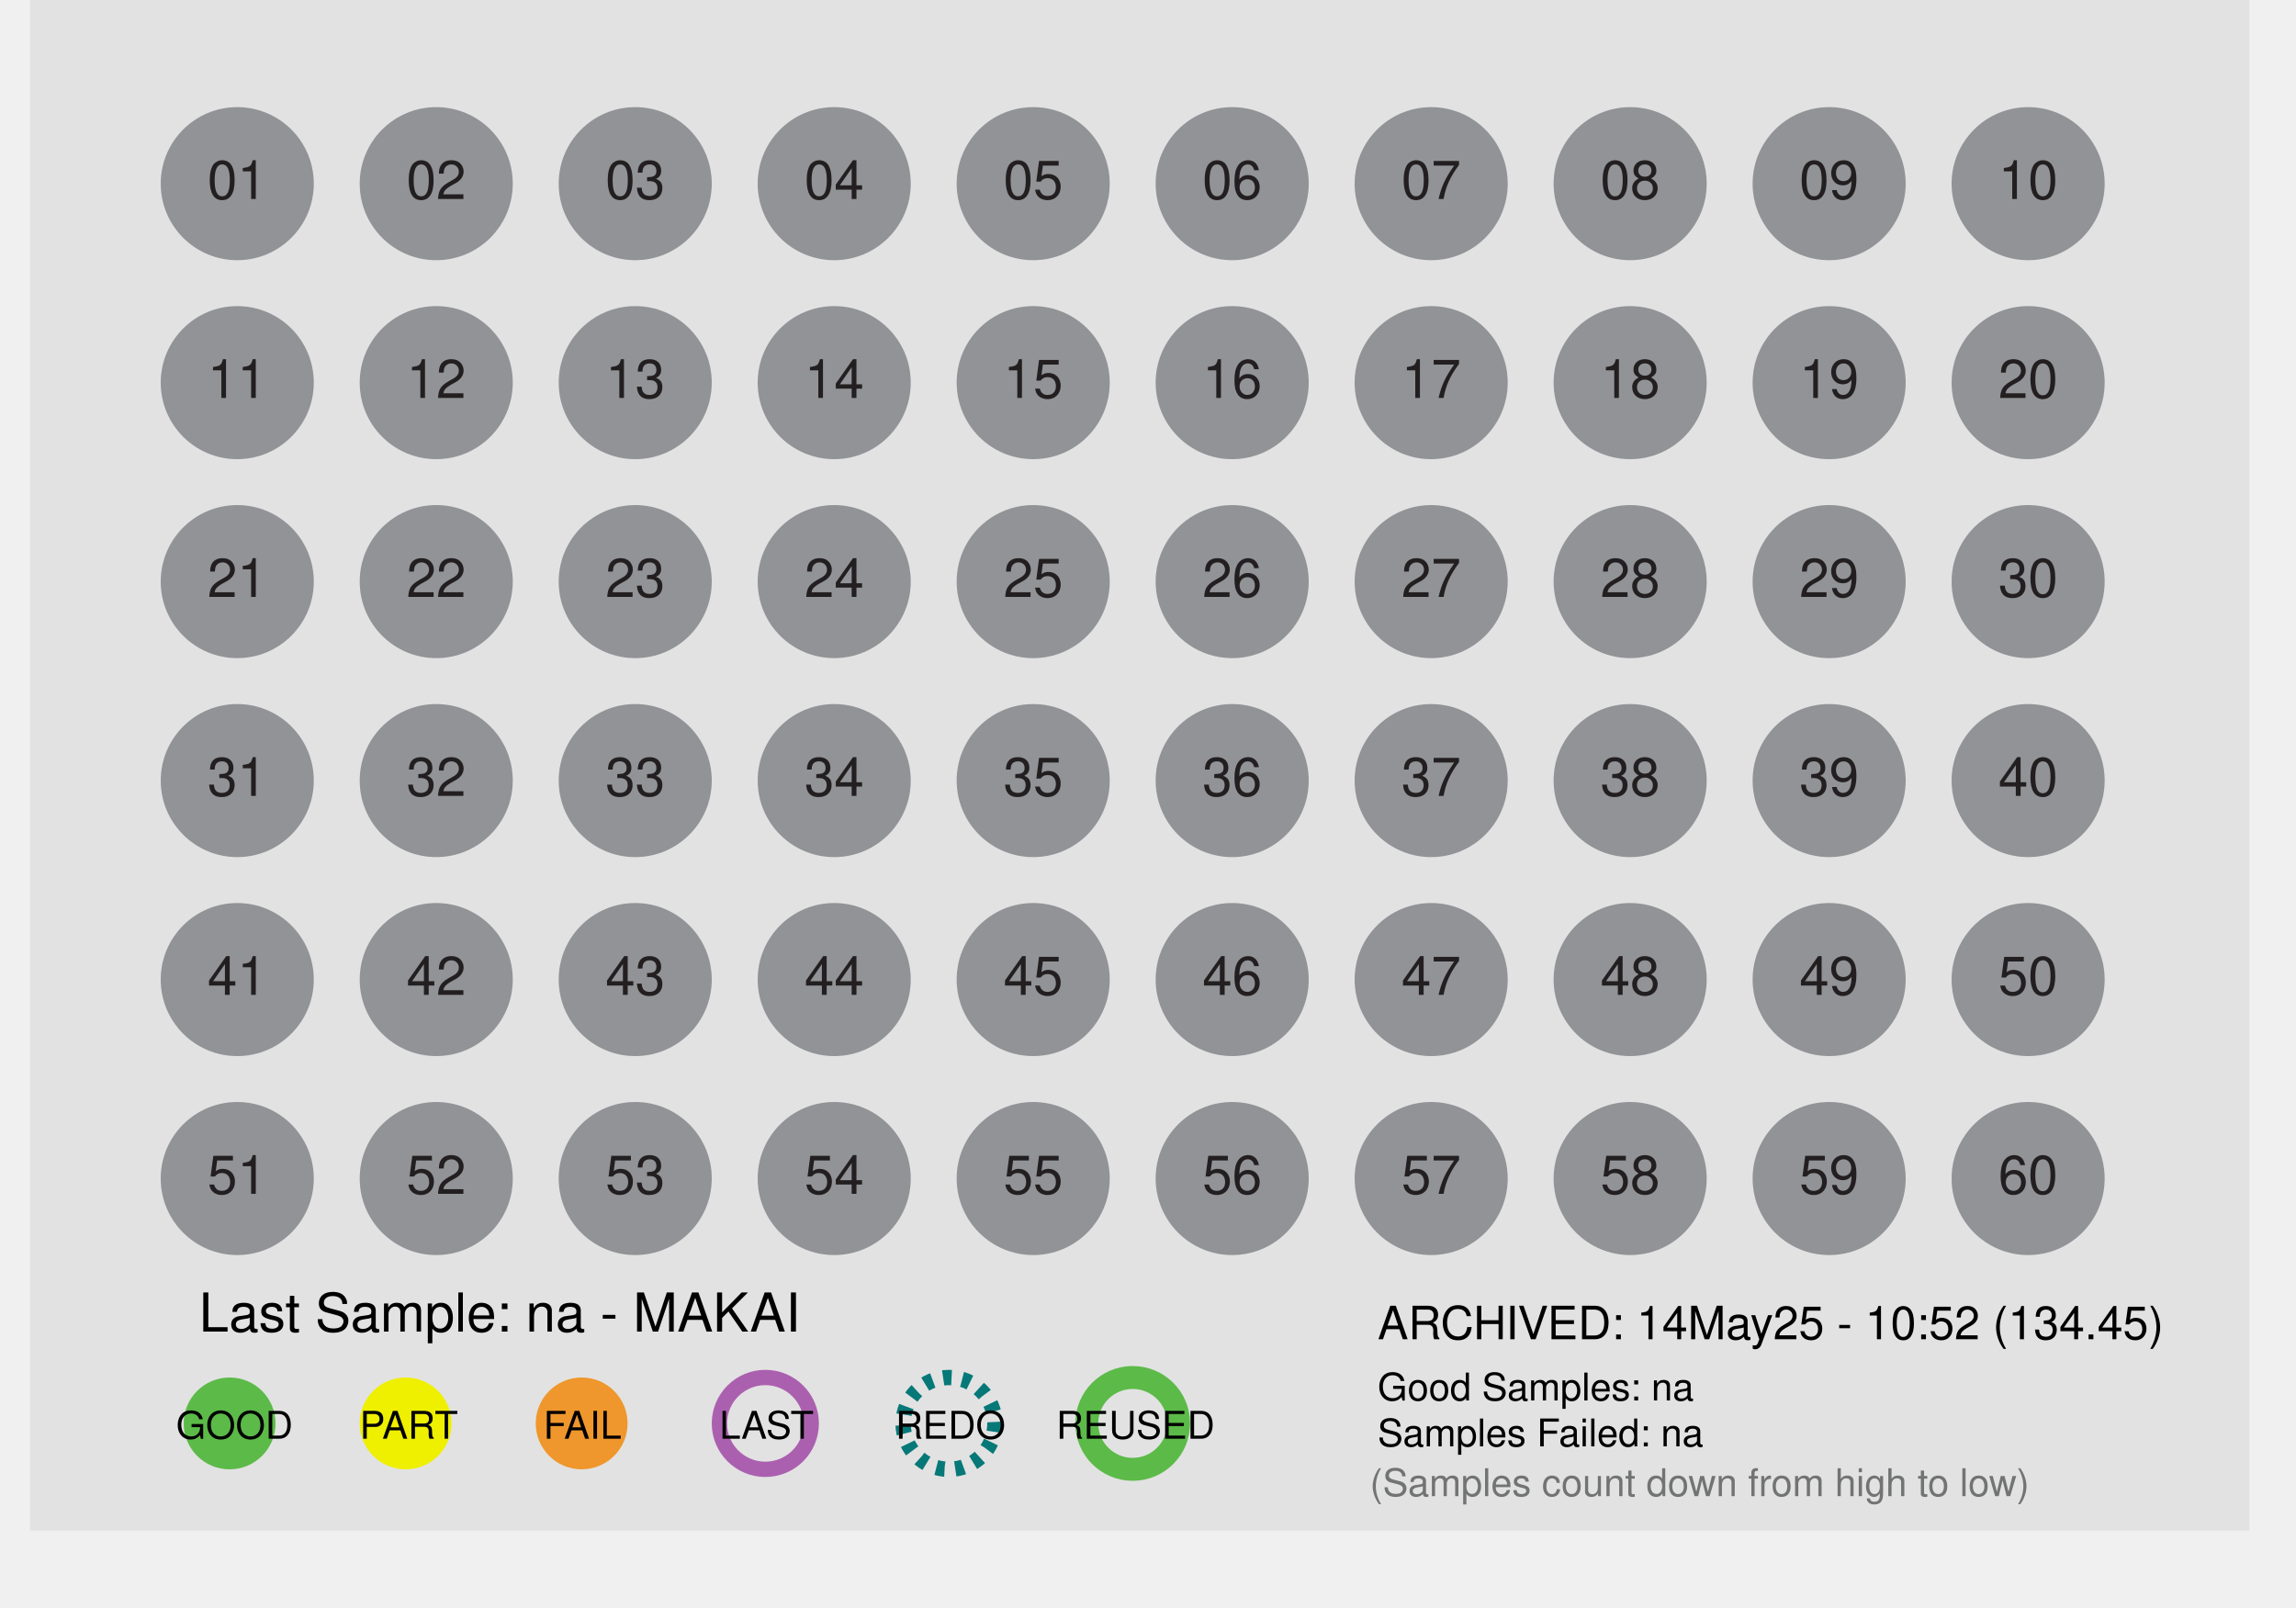
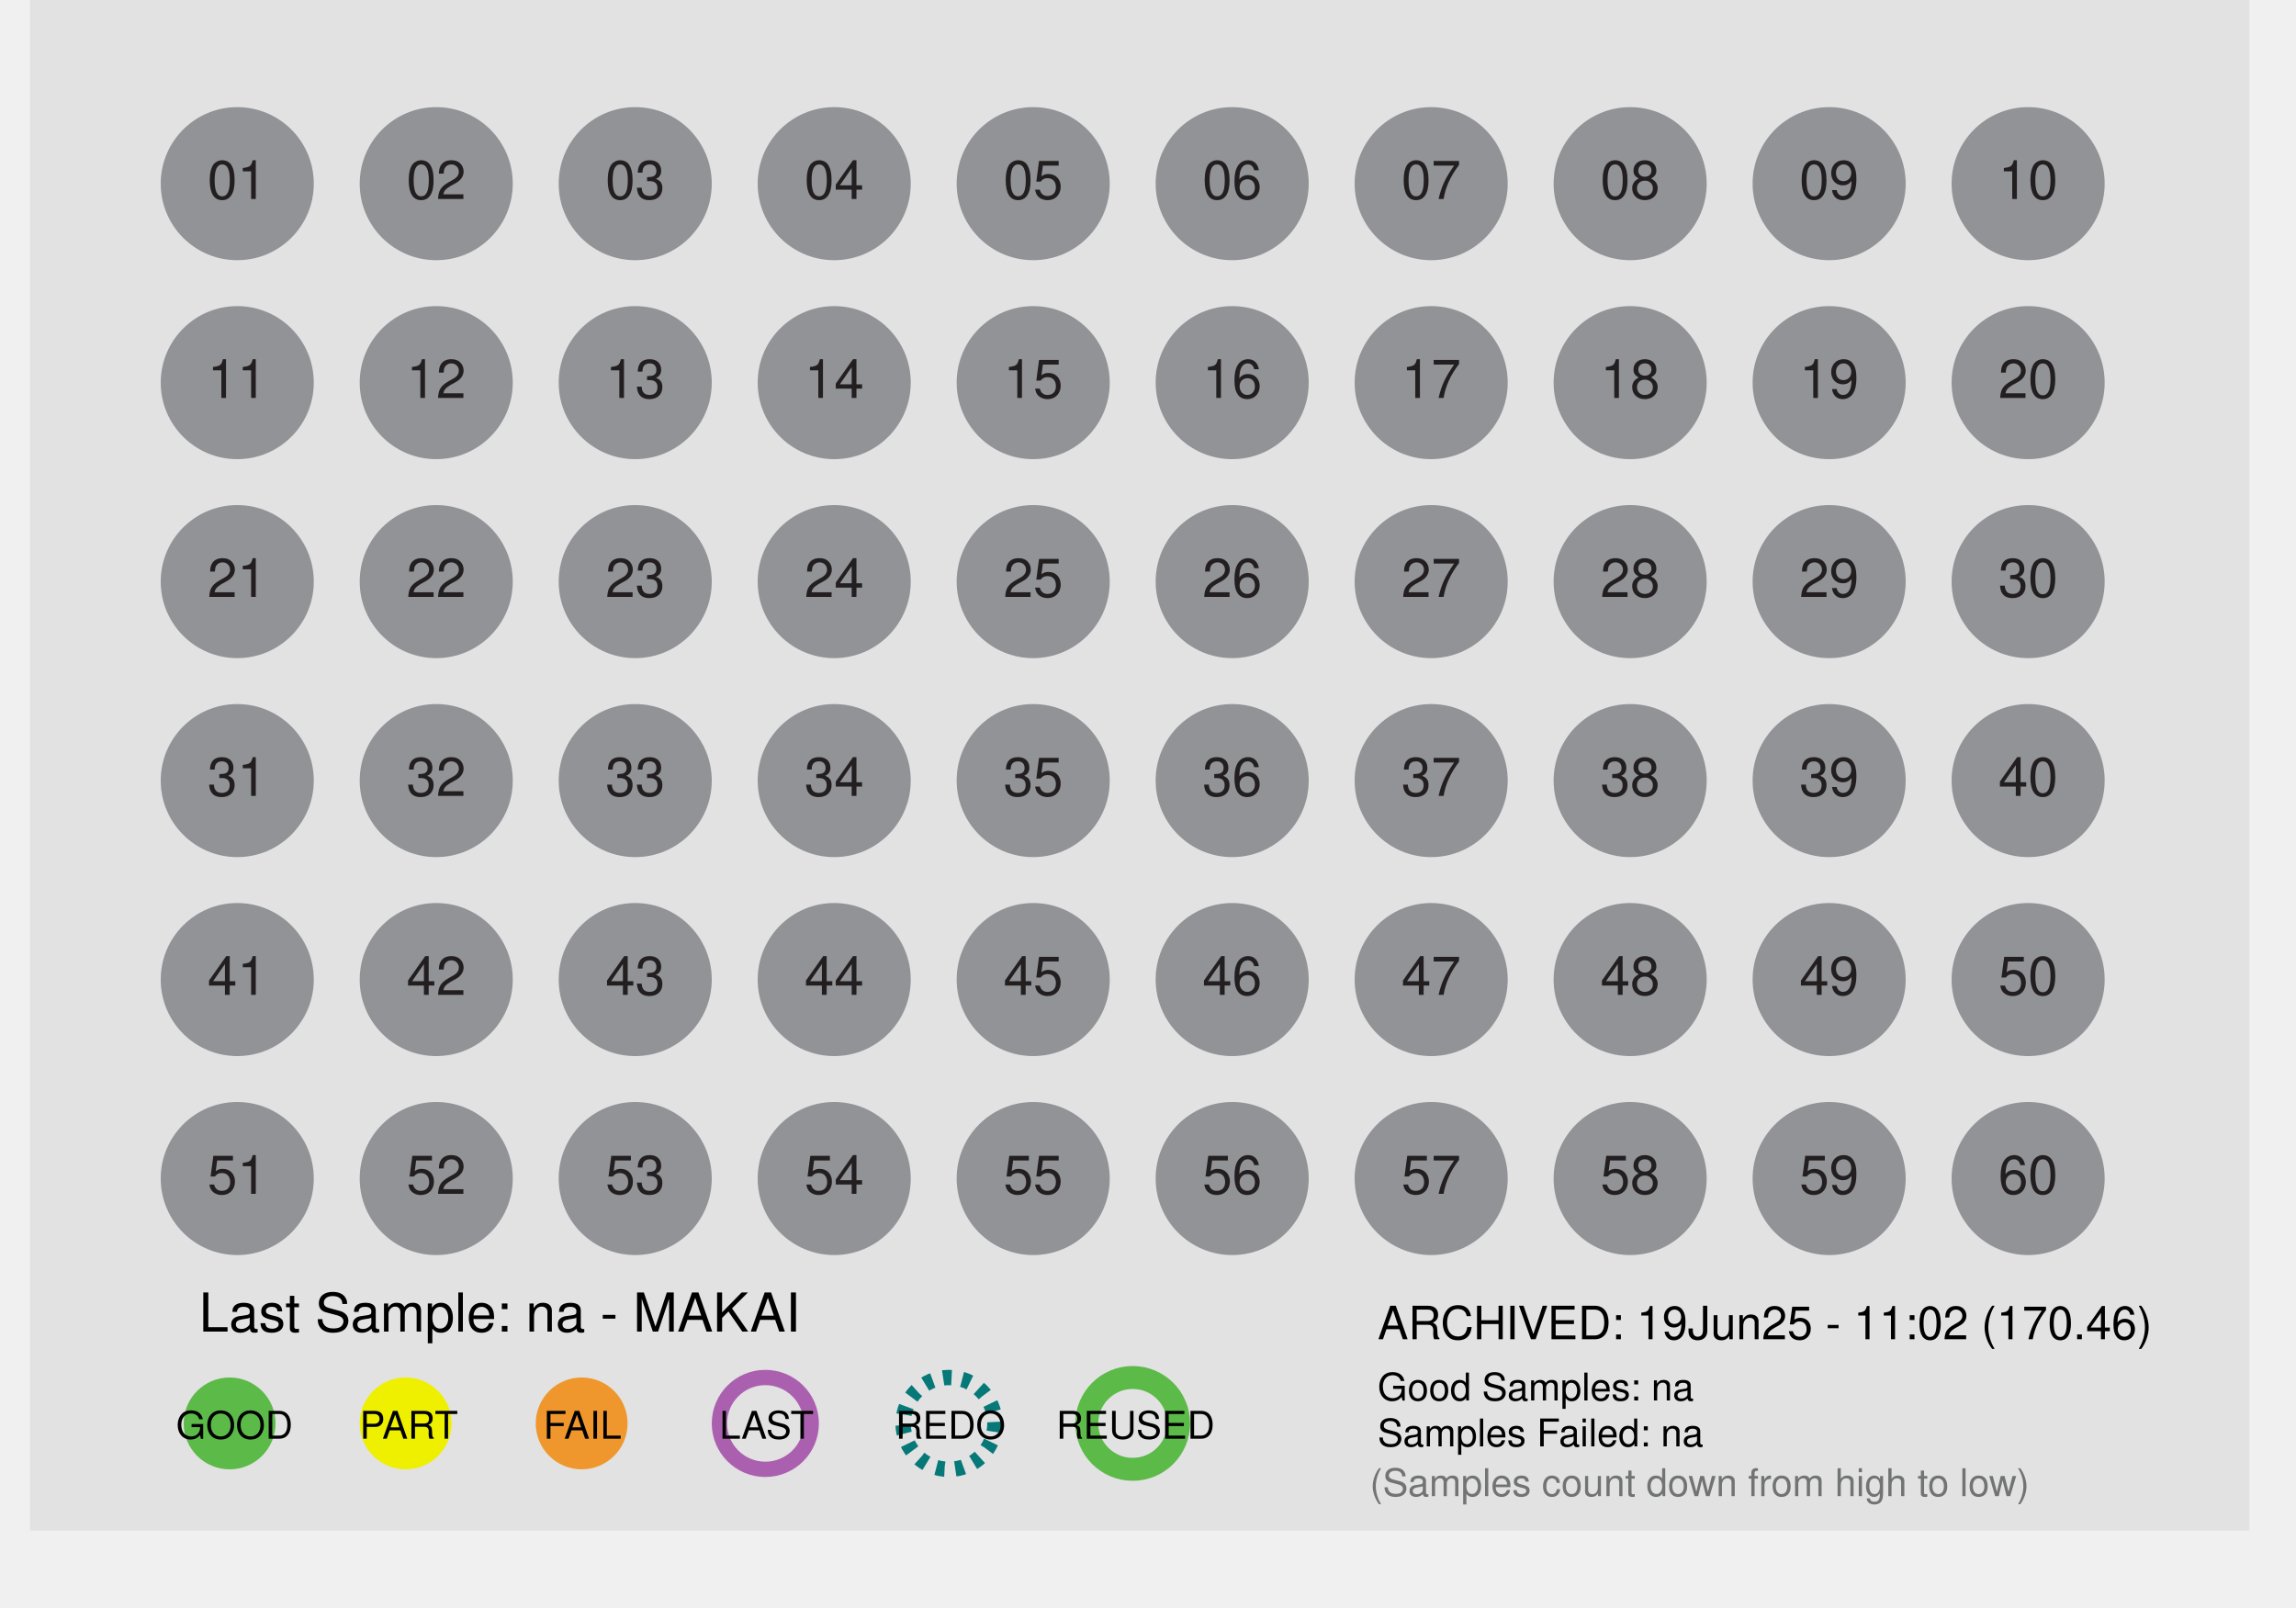
<svg xmlns="http://www.w3.org/2000/svg" id="Layer_1" data-name="Layer 1" x="0px" y="0px" viewBox="0 0 300 210" xml:space="preserve">
  <defs>
    <style>
 .st1 { fill: #dcddde; }
 .st2, .st3 { fill: #fff; }
 .st2 { stroke: #9b509f; }
 .st10, .st2, .st3 { stroke-miterlimit: 10; }
 .st10, .st2 { stroke-width: 2px; }
 .st3 { stroke: #231f20; }
 .st4 { fill: #ef972c; }
 .st5 { fill: #727373; }
 .st6 { fill: #5cba48; }
 .st7, .st8, .st9 { font-size: 7px; }
 .st7, .st8 { fill: #231f20; }
 .te5, .st7, .st9 { font-family: Helvetica; }
 .st8 { font-family: Helvetica-Bold, Helvetica; font-weight: 700; }
 .st9 { fill: #919396; }
 .st10 { fill: none; stroke: #fff; }

 .fill_gray { fill: #bbbbbb; }
 .fill_white { fill: #fff; }
 .stroke_purple { stroke: #ab60af; fill:none; stroke-width: 2px; }
 .stroke_black  { stroke: #000; fill:none; stroke-width: 2px; }
 .stroke_blue  { stroke: #067878; fill:none; stroke-width: 2px; stroke-dasharray:1.1 1.4;}
 .stroke_green  { stroke: #5cba48; fill:none; stroke-width: 3px;}
 .stroke_dash  { stroke-dasharray:1.1 1.4;}
 .stroke_2px { stroke-width: 2px; }
 .stroke_white { fill: none; stroke: #fff; }
 .stroke_none {stroke: none; fill:none};
 .stroke_darkGray { stroke: #231f20; fill: none; stroke-width: 2px;}
 .fill_orange { fill: #ef972c; }
 .fill_yellow { fill: #efef00; }
 .fill_lightgray { fill: #e2e2e2; }
 .thick_orange     { stroke-width:4px; fill:none; stroke: #ef972c; }
 .thick_yellow     { stroke-width:4px; fill:none; stroke: #f7ca0b; }
 .thick_gray       { stroke-width:4px; fill:none; stroke: #bbbbbb; }
 .thick_green      { stroke-width:4px; fill:none; stroke: #5cba48; }
 .fill_green { fill: #5cba48; }
 .font_size4 { font-size: 4px; }
 .font_size5 { font-size: 5px; }
 .font_size6 { font-size: 6px; }
 .font_size7 { font-size: 7px; }
 .font_size9 { font-size: 9px; }
 .fill_red {fill: #e24466; }
 .fill_purple {fill:#ab60af;}
 .fill_darkgray { fill: #555555; }
 .font_helv { font-family: Helvetica; }
 .font_helvBold { font-family: Helvetica-Bold, Helvetica; font-weight: 700; }
 .fill_lightergray { fill: #919396; }
    </style>
  </defs>
  <rect class="fill_lightgray" x="3.91" width="290" height="200" />
  <circle desc="c_big_01" class="stroke_none" cx="31" cy="24" r="12" />
  <circle desc="c_big_02" class="stroke_none" cx="57" cy="24" r="12" />
  <circle desc="c_big_03" class="stroke_none" cx="83" cy="24" r="12" />
  <circle desc="c_big_04" class="stroke_none" cx="109" cy="24" r="12" />
  <circle desc="c_big_05" class="stroke_none" cx="135" cy="24" r="12" />
  <circle desc="c_big_06" class="stroke_none" cx="161" cy="24" r="12" />
  <circle desc="c_big_07" class="stroke_none" cx="187" cy="24" r="12" />
  <circle desc="c_big_08" class="stroke_none" cx="213" cy="24" r="12" />
  <circle desc="c_big_09" class="stroke_none" cx="239" cy="24" r="12" />
  <circle desc="c_big_10" class="stroke_none" cx="265" cy="24" r="12" />
  <circle desc="c_big_11" class="stroke_none" cx="31" cy="50" r="12" />
  <circle desc="c_big_12" class="stroke_none" cx="57" cy="50" r="12" />
  <circle desc="c_big_13" class="stroke_none" cx="83" cy="50" r="12" />
  <circle desc="c_big_14" class="stroke_none" cx="109" cy="50" r="12" />
  <circle desc="c_big_15" class="stroke_none" cx="135" cy="50" r="12" />
  <circle desc="c_big_16" class="stroke_none" cx="161" cy="50" r="12" />
  <circle desc="c_big_17" class="stroke_none" cx="187" cy="50" r="12" />
  <circle desc="c_big_18" class="stroke_none" cx="213" cy="50" r="12" />
  <circle desc="c_big_19" class="stroke_none" cx="239" cy="50" r="12" />
  <circle desc="c_big_20" class="stroke_none" cx="265" cy="50" r="12" />
  <circle desc="c_big_21" class="stroke_none" cx="31" cy="76" r="12" />
  <circle desc="c_big_22" class="stroke_none" cx="57" cy="76" r="12" />
  <circle desc="c_big_23" class="stroke_none" cx="83" cy="76" r="12" />
  <circle desc="c_big_24" class="stroke_none" cx="109" cy="76" r="12" />
  <circle desc="c_big_25" class="stroke_none" cx="135" cy="76" r="12" />
  <circle desc="c_big_26" class="stroke_none" cx="161" cy="76" r="12" />
  <circle desc="c_big_27" class="stroke_none" cx="187" cy="76" r="12" />
  <circle desc="c_big_28" class="stroke_none" cx="213" cy="76" r="12" />
  <circle desc="c_big_29" class="stroke_none" cx="239" cy="76" r="12" />
  <circle desc="c_big_30" class="stroke_none" cx="265" cy="76" r="12" />
  <circle desc="c_big_31" class="stroke_none" cx="31" cy="102" r="12" />
  <circle desc="c_big_32" class="stroke_none" cx="57" cy="102" r="12" />
  <circle desc="c_big_33" class="stroke_none" cx="83" cy="102" r="12" />
  <circle desc="c_big_34" class="stroke_none" cx="109" cy="102" r="12" />
  <circle desc="c_big_35" class="stroke_none" cx="135" cy="102" r="12" />
  <circle desc="c_big_36" class="stroke_none" cx="161" cy="102" r="12" />
  <circle desc="c_big_37" class="stroke_none" cx="187" cy="102" r="12" />
  <circle desc="c_big_38" class="stroke_none" cx="213" cy="102" r="12" />
  <circle desc="c_big_39" class="stroke_none" cx="239" cy="102" r="12" />
  <circle desc="c_big_40" class="stroke_none" cx="265" cy="102" r="12" />
  <circle desc="c_big_41" class="stroke_none" cx="31" cy="128" r="12" />
  <circle desc="c_big_42" class="stroke_none" cx="57" cy="128" r="12" />
  <circle desc="c_big_43" class="stroke_none" cx="83" cy="128" r="12" />
  <circle desc="c_big_44" class="stroke_none" cx="109" cy="128" r="12" />
  <circle desc="c_big_45" class="stroke_none" cx="135" cy="128" r="12" />
  <circle desc="c_big_46" class="stroke_none" cx="161" cy="128" r="12" />
  <circle desc="c_big_47" class="stroke_none" cx="187" cy="128" r="12" />
  <circle desc="c_big_48" class="stroke_none" cx="213" cy="128" r="12" />
  <circle desc="c_big_49" class="stroke_none" cx="239" cy="128" r="12" />
  <circle desc="c_big_50" class="stroke_none" cx="265" cy="128" r="12" />
  <circle desc="c_big_51" class="stroke_none" cx="31" cy="154" r="12" />
  <circle desc="c_big_52" class="stroke_none" cx="57" cy="154" r="12" />
  <circle desc="c_big_53" class="stroke_none" cx="83" cy="154" r="12" />
  <circle desc="c_big_54" class="stroke_none" cx="109" cy="154" r="12" />
  <circle desc="c_big_55" class="stroke_none" cx="135" cy="154" r="12" />
  <circle desc="c_big_56" class="stroke_none" cx="161" cy="154" r="12" />
  <circle desc="c_big_57" class="stroke_none" cx="187" cy="154" r="12" />
  <circle desc="c_big_58" class="stroke_none" cx="213" cy="154" r="12" />
  <circle desc="c_big_59" class="stroke_none" cx="239" cy="154" r="12" />
  <circle desc="c_big_60" class="stroke_none" cx="265" cy="154" r="12" />
  <circle desc="c_small_01" class="fill_lightergray" cx="31" cy="24" r="10" />
  <circle desc="c_small_02" class="fill_lightergray" cx="57" cy="24" r="10" />
  <circle desc="c_small_03" class="fill_lightergray" cx="83" cy="24" r="10" />
  <circle desc="c_small_04" class="fill_lightergray" cx="109" cy="24" r="10" />
  <circle desc="c_small_05" class="fill_lightergray" cx="135" cy="24" r="10" />
  <circle desc="c_small_06" class="fill_lightergray" cx="161" cy="24" r="10" />
  <circle desc="c_small_07" class="fill_lightergray" cx="187" cy="24" r="10" />
  <circle desc="c_small_08" class="fill_lightergray" cx="213" cy="24" r="10" />
  <circle desc="c_small_09" class="fill_lightergray" cx="239" cy="24" r="10" />
  <circle desc="c_small_10" class="fill_lightergray" cx="265" cy="24" r="10" />
  <circle desc="c_small_11" class="fill_lightergray" cx="31" cy="50" r="10" />
  <circle desc="c_small_12" class="fill_lightergray" cx="57" cy="50" r="10" />
  <circle desc="c_small_13" class="fill_lightergray" cx="83" cy="50" r="10" />
  <circle desc="c_small_14" class="fill_lightergray" cx="109" cy="50" r="10" />
  <circle desc="c_small_15" class="fill_lightergray" cx="135" cy="50" r="10" />
  <circle desc="c_small_16" class="fill_lightergray" cx="161" cy="50" r="10" />
  <circle desc="c_small_17" class="fill_lightergray" cx="187" cy="50" r="10" />
  <circle desc="c_small_18" class="fill_lightergray" cx="213" cy="50" r="10" />
  <circle desc="c_small_19" class="fill_lightergray" cx="239" cy="50" r="10" />
  <circle desc="c_small_20" class="fill_lightergray" cx="265" cy="50" r="10" />
  <circle desc="c_small_21" class="fill_lightergray" cx="31" cy="76" r="10" />
  <circle desc="c_small_22" class="fill_lightergray" cx="57" cy="76" r="10" />
  <circle desc="c_small_23" class="fill_lightergray" cx="83" cy="76" r="10" />
  <circle desc="c_small_24" class="fill_lightergray" cx="109" cy="76" r="10" />
  <circle desc="c_small_25" class="fill_lightergray" cx="135" cy="76" r="10" />
  <circle desc="c_small_26" class="fill_lightergray" cx="161" cy="76" r="10" />
  <circle desc="c_small_27" class="fill_lightergray" cx="187" cy="76" r="10" />
  <circle desc="c_small_28" class="fill_lightergray" cx="213" cy="76" r="10" />
  <circle desc="c_small_29" class="fill_lightergray" cx="239" cy="76" r="10" />
  <circle desc="c_small_30" class="fill_lightergray" cx="265" cy="76" r="10" />
  <circle desc="c_small_31" class="fill_lightergray" cx="31" cy="102" r="10" />
  <circle desc="c_small_32" class="fill_lightergray" cx="57" cy="102" r="10" />
  <circle desc="c_small_33" class="fill_lightergray" cx="83" cy="102" r="10" />
  <circle desc="c_small_34" class="fill_lightergray" cx="109" cy="102" r="10" />
  <circle desc="c_small_35" class="fill_lightergray" cx="135" cy="102" r="10" />
  <circle desc="c_small_36" class="fill_lightergray" cx="161" cy="102" r="10" />
  <circle desc="c_small_37" class="fill_lightergray" cx="187" cy="102" r="10" />
  <circle desc="c_small_38" class="fill_lightergray" cx="213" cy="102" r="10" />
  <circle desc="c_small_39" class="fill_lightergray" cx="239" cy="102" r="10" />
  <circle desc="c_small_40" class="fill_lightergray" cx="265" cy="102" r="10" />
  <circle desc="c_small_41" class="fill_lightergray" cx="31" cy="128" r="10" />
  <circle desc="c_small_42" class="fill_lightergray" cx="57" cy="128" r="10" />
  <circle desc="c_small_43" class="fill_lightergray" cx="83" cy="128" r="10" />
  <circle desc="c_small_44" class="fill_lightergray" cx="109" cy="128" r="10" />
  <circle desc="c_small_45" class="fill_lightergray" cx="135" cy="128" r="10" />
  <circle desc="c_small_46" class="fill_lightergray" cx="161" cy="128" r="10" />
  <circle desc="c_small_47" class="fill_lightergray" cx="187" cy="128" r="10" />
  <circle desc="c_small_48" class="fill_lightergray" cx="213" cy="128" r="10" />
  <circle desc="c_small_49" class="fill_lightergray" cx="239" cy="128" r="10" />
  <circle desc="c_small_50" class="fill_lightergray" cx="265" cy="128" r="10" />
  <circle desc="c_small_51" class="fill_lightergray" cx="31" cy="154" r="10" />
  <circle desc="c_small_52" class="fill_lightergray" cx="57" cy="154" r="10" />
  <circle desc="c_small_53" class="fill_lightergray" cx="83" cy="154" r="10" />
  <circle desc="c_small_54" class="fill_lightergray" cx="109" cy="154" r="10" />
  <circle desc="c_small_55" class="fill_lightergray" cx="135" cy="154" r="10" />
  <circle desc="c_small_56" class="fill_lightergray" cx="161" cy="154" r="10" />
  <circle desc="c_small_57" class="fill_lightergray" cx="187" cy="154" r="10" />
  <circle desc="c_small_58" class="fill_lightergray" cx="213" cy="154" r="10" />
  <circle desc="c_small_59" class="fill_lightergray" cx="239" cy="154" r="10" />
  <circle desc="c_small_60" class="fill_lightergray" cx="265" cy="154" r="10" />
  <text desc="t_label_01" class="st7" text-anchor="middle" transform="translate(31 26)">01</text>
  <text desc="t_label_02" class="st7" text-anchor="middle" transform="translate(57 26)">02</text>
  <text desc="t_label_03" class="st7" text-anchor="middle" transform="translate(83 26)">03</text>
  <text desc="t_label_04" class="st7" text-anchor="middle" transform="translate(109 26)">04</text>
  <text desc="t_label_05" class="st7" text-anchor="middle" transform="translate(135 26)">05</text>
  <text desc="t_label_06" class="st7" text-anchor="middle" transform="translate(161 26)">06</text>
  <text desc="t_label_07" class="st7" text-anchor="middle" transform="translate(187 26)">07</text>
  <text desc="t_label_08" class="st7" text-anchor="middle" transform="translate(213 26)">08</text>
  <text desc="t_label_09" class="st7" text-anchor="middle" transform="translate(239 26)">09</text>
  <text desc="t_label_10" class="st7" text-anchor="middle" transform="translate(265 26)">10</text>
  <text desc="t_label_11" class="st7" text-anchor="middle" transform="translate(31 52)">11</text>
  <text desc="t_label_12" class="st7" text-anchor="middle" transform="translate(57 52)">12</text>
  <text desc="t_label_13" class="st7" text-anchor="middle" transform="translate(83 52)">13</text>
  <text desc="t_label_14" class="st7" text-anchor="middle" transform="translate(109 52)">14</text>
  <text desc="t_label_15" class="st7" text-anchor="middle" transform="translate(135 52)">15</text>
  <text desc="t_label_16" class="st7" text-anchor="middle" transform="translate(161 52)">16</text>
  <text desc="t_label_17" class="st7" text-anchor="middle" transform="translate(187 52)">17</text>
  <text desc="t_label_18" class="st7" text-anchor="middle" transform="translate(213 52)">18</text>
  <text desc="t_label_19" class="st7" text-anchor="middle" transform="translate(239 52)">19</text>
  <text desc="t_label_20" class="st7" text-anchor="middle" transform="translate(265 52)">20</text>
  <text desc="t_label_21" class="st7" text-anchor="middle" transform="translate(31 78)">21</text>
  <text desc="t_label_22" class="st7" text-anchor="middle" transform="translate(57 78)">22</text>
  <text desc="t_label_23" class="st7" text-anchor="middle" transform="translate(83 78)">23</text>
  <text desc="t_label_24" class="st7" text-anchor="middle" transform="translate(109 78)">24</text>
  <text desc="t_label_25" class="st7" text-anchor="middle" transform="translate(135 78)">25</text>
  <text desc="t_label_26" class="st7" text-anchor="middle" transform="translate(161 78)">26</text>
  <text desc="t_label_27" class="st7" text-anchor="middle" transform="translate(187 78)">27</text>
  <text desc="t_label_28" class="st7" text-anchor="middle" transform="translate(213 78)">28</text>
  <text desc="t_label_29" class="st7" text-anchor="middle" transform="translate(239 78)">29</text>
  <text desc="t_label_30" class="st7" text-anchor="middle" transform="translate(265 78)">30</text>
  <text desc="t_label_31" class="st7" text-anchor="middle" transform="translate(31 104)">31</text>
  <text desc="t_label_32" class="st7" text-anchor="middle" transform="translate(57 104)">32</text>
  <text desc="t_label_33" class="st7" text-anchor="middle" transform="translate(83 104)">33</text>
  <text desc="t_label_34" class="st7" text-anchor="middle" transform="translate(109 104)">34</text>
  <text desc="t_label_35" class="st7" text-anchor="middle" transform="translate(135 104)">35</text>
  <text desc="t_label_36" class="st7" text-anchor="middle" transform="translate(161 104)">36</text>
  <text desc="t_label_37" class="st7" text-anchor="middle" transform="translate(187 104)">37</text>
  <text desc="t_label_38" class="st7" text-anchor="middle" transform="translate(213 104)">38</text>
  <text desc="t_label_39" class="st7" text-anchor="middle" transform="translate(239 104)">39</text>
  <text desc="t_label_40" class="st7" text-anchor="middle" transform="translate(265 104)">40</text>
  <text desc="t_label_41" class="st7" text-anchor="middle" transform="translate(31 130)">41</text>
  <text desc="t_label_42" class="st7" text-anchor="middle" transform="translate(57 130)">42</text>
  <text desc="t_label_43" class="st7" text-anchor="middle" transform="translate(83 130)">43</text>
  <text desc="t_label_44" class="st7" text-anchor="middle" transform="translate(109 130)">44</text>
  <text desc="t_label_45" class="st7" text-anchor="middle" transform="translate(135 130)">45</text>
  <text desc="t_label_46" class="st7" text-anchor="middle" transform="translate(161 130)">46</text>
  <text desc="t_label_47" class="st7" text-anchor="middle" transform="translate(187 130)">47</text>
  <text desc="t_label_48" class="st7" text-anchor="middle" transform="translate(213 130)">48</text>
  <text desc="t_label_49" class="st7" text-anchor="middle" transform="translate(239 130)">49</text>
  <text desc="t_label_50" class="st7" text-anchor="middle" transform="translate(265 130)">50</text>
  <text desc="t_label_51" class="st7" text-anchor="middle" transform="translate(31 156)">51</text>
  <text desc="t_label_52" class="st7" text-anchor="middle" transform="translate(57 156)">52</text>
  <text desc="t_label_53" class="st7" text-anchor="middle" transform="translate(83 156)">53</text>
  <text desc="t_label_54" class="st7" text-anchor="middle" transform="translate(109 156)">54</text>
  <text desc="t_label_55" class="st7" text-anchor="middle" transform="translate(135 156)">55</text>
  <text desc="t_label_56" class="st7" text-anchor="middle" transform="translate(161 156)">56</text>
  <text desc="t_label_57" class="st7" text-anchor="middle" transform="translate(187 156)">57</text>
  <text desc="t_label_58" class="st7" text-anchor="middle" transform="translate(213 156)">58</text>
  <text desc="t_label_59" class="st7" text-anchor="middle" transform="translate(239 156)">59</text>
  <text desc="t_label_60" class="st7" text-anchor="middle" transform="translate(265 156)">60</text>
  <text desc="pct_label_01" text-anchor="middle" class="te5 font_size4 fill_purple" transform="translate(31 20)" />
  <text desc="pct_label_02" text-anchor="middle" class="te5 font_size4 fill_purple" transform="translate(57 20)" />
  <text desc="pct_label_03" text-anchor="middle" class="te5 font_size4 fill_purple" transform="translate(83 20)" />
  <text desc="pct_label_04" text-anchor="middle" class="te5 font_size4 fill_purple" transform="translate(109 20)" />
  <text desc="pct_label_05" text-anchor="middle" class="te5 font_size4 fill_purple" transform="translate(135 20)" />
  <text desc="pct_label_06" text-anchor="middle" class="te5 font_size4 fill_purple" transform="translate(161 20)" />
  <text desc="pct_label_07" text-anchor="middle" class="te5 font_size4 fill_purple" transform="translate(187 20)" />
  <text desc="pct_label_08" text-anchor="middle" class="te5 font_size4 fill_purple" transform="translate(213 20)" />
  <text desc="pct_label_09" text-anchor="middle" class="te5 font_size4 fill_purple" transform="translate(239 20)" />
  <text desc="pct_label_10" text-anchor="middle" class="te5 font_size4 fill_purple" transform="translate(265 20)" />
  <text desc="pct_label_11" text-anchor="middle" class="te5 font_size4 fill_purple" transform="translate(31 46)" />
  <text desc="pct_label_12" text-anchor="middle" class="te5 font_size4 fill_purple" transform="translate(57 46)" />
  <text desc="pct_label_13" text-anchor="middle" class="te5 font_size4 fill_purple" transform="translate(83 46)" />
  <text desc="pct_label_14" text-anchor="middle" class="te5 font_size4 fill_purple" transform="translate(109 46)" />
  <text desc="pct_label_15" text-anchor="middle" class="te5 font_size4 fill_purple" transform="translate(135 46)" />
  <text desc="pct_label_16" text-anchor="middle" class="te5 font_size4 fill_purple" transform="translate(161 46)" />
  <text desc="pct_label_17" text-anchor="middle" class="te5 font_size4 fill_purple" transform="translate(187 46)" />
  <text desc="pct_label_18" text-anchor="middle" class="te5 font_size4 fill_purple" transform="translate(213 46)" />
  <text desc="pct_label_19" text-anchor="middle" class="te5 font_size4 fill_purple" transform="translate(239 46)" />
  <text desc="pct_label_20" text-anchor="middle" class="te5 font_size4 fill_purple" transform="translate(265 46)" />
  <text desc="pct_label_21" text-anchor="middle" class="te5 font_size4 fill_purple" transform="translate(31 72)" />
  <text desc="pct_label_22" text-anchor="middle" class="te5 font_size4 fill_purple" transform="translate(57 72)" />
  <text desc="pct_label_23" text-anchor="middle" class="te5 font_size4 fill_purple" transform="translate(83 72)" />
  <text desc="pct_label_24" text-anchor="middle" class="te5 font_size4 fill_purple" transform="translate(109 72)" />
  <text desc="pct_label_25" text-anchor="middle" class="te5 font_size4 fill_purple" transform="translate(135 72)" />
  <text desc="pct_label_26" text-anchor="middle" class="te5 font_size4 fill_purple" transform="translate(161 72)" />
  <text desc="pct_label_27" text-anchor="middle" class="te5 font_size4 fill_purple" transform="translate(187 72)" />
  <text desc="pct_label_28" text-anchor="middle" class="te5 font_size4 fill_purple" transform="translate(213 72)" />
  <text desc="pct_label_29" text-anchor="middle" class="te5 font_size4 fill_purple" transform="translate(239 72)" />
  <text desc="pct_label_30" text-anchor="middle" class="te5 font_size4 fill_purple" transform="translate(265 72)" />
  <text desc="pct_label_31" text-anchor="middle" class="te5 font_size4 fill_purple" transform="translate(31 98)" />
  <text desc="pct_label_32" text-anchor="middle" class="te5 font_size4 fill_purple" transform="translate(57 98)" />
  <text desc="pct_label_33" text-anchor="middle" class="te5 font_size4 fill_purple" transform="translate(83 98)" />
  <text desc="pct_label_34" text-anchor="middle" class="te5 font_size4 fill_purple" transform="translate(109 98)" />
  <text desc="pct_label_35" text-anchor="middle" class="te5 font_size4 fill_purple" transform="translate(135 98)" />
  <text desc="pct_label_36" text-anchor="middle" class="te5 font_size4 fill_purple" transform="translate(161 98)" />
  <text desc="pct_label_37" text-anchor="middle" class="te5 font_size4 fill_purple" transform="translate(187 98)" />
  <text desc="pct_label_38" text-anchor="middle" class="te5 font_size4 fill_purple" transform="translate(213 98)" />
  <text desc="pct_label_39" text-anchor="middle" class="te5 font_size4 fill_purple" transform="translate(239 98)" />
  <text desc="pct_label_40" text-anchor="middle" class="te5 font_size4 fill_purple" transform="translate(265 98)" />
  <text desc="pct_label_41" text-anchor="middle" class="te5 font_size4 fill_purple" transform="translate(31 124)" />
  <text desc="pct_label_42" text-anchor="middle" class="te5 font_size4 fill_purple" transform="translate(57 124)" />
  <text desc="pct_label_43" text-anchor="middle" class="te5 font_size4 fill_purple" transform="translate(83 124)" />
  <text desc="pct_label_44" text-anchor="middle" class="te5 font_size4 fill_purple" transform="translate(109 124)" />
  <text desc="pct_label_45" text-anchor="middle" class="te5 font_size4 fill_purple" transform="translate(135 124)" />
  <text desc="pct_label_46" text-anchor="middle" class="te5 font_size4 fill_purple" transform="translate(161 124)" />
  <text desc="pct_label_47" text-anchor="middle" class="te5 font_size4 fill_purple" transform="translate(187 124)" />
  <text desc="pct_label_48" text-anchor="middle" class="te5 font_size4 fill_purple" transform="translate(213 124)" />
  <text desc="pct_label_49" text-anchor="middle" class="te5 font_size4 fill_purple" transform="translate(239 124)" />
  <text desc="pct_label_50" text-anchor="middle" class="te5 font_size4 fill_purple" transform="translate(265 124)" />
  <text desc="pct_label_51" text-anchor="middle" class="te5 font_size4 fill_purple" transform="translate(31 150)" />
  <text desc="pct_label_52" text-anchor="middle" class="te5 font_size4 fill_purple" transform="translate(57 150)" />
  <text desc="pct_label_53" text-anchor="middle" class="te5 font_size4 fill_purple" transform="translate(83 150)" />
  <text desc="pct_label_54" text-anchor="middle" class="te5 font_size4 fill_purple" transform="translate(109 150)" />
  <text desc="pct_label_55" text-anchor="middle" class="te5 font_size4 fill_purple" transform="translate(135 150)" />
  <text desc="pct_label_56" text-anchor="middle" class="te5 font_size4 fill_purple" transform="translate(161 150)" />
  <text desc="pct_label_57" text-anchor="middle" class="te5 font_size4 fill_purple" transform="translate(187 150)" />
  <text desc="pct_label_58" text-anchor="middle" class="te5 font_size4 fill_purple" transform="translate(213 150)" />
  <text desc="pct_label_59" text-anchor="middle" class="te5 font_size4 fill_purple" transform="translate(239 150)" />
  <text desc="pct_label_60" text-anchor="middle" class="te5 font_size4 fill_purple" transform="translate(265 150)" />
  <text desc="time_label_01" text-anchor="middle" class="te5 font_size4 fill_darkgray" transform="translate(31 31)" />
  <text desc="time_label_02" text-anchor="middle" class="te5 font_size4 fill_darkgray" transform="translate(57 31)" />
  <text desc="time_label_03" text-anchor="middle" class="te5 font_size4 fill_darkgray" transform="translate(83 31)" />
  <text desc="time_label_04" text-anchor="middle" class="te5 font_size4 fill_darkgray" transform="translate(109 31)" />
  <text desc="time_label_05" text-anchor="middle" class="te5 font_size4 fill_darkgray" transform="translate(135 31)" />
  <text desc="time_label_06" text-anchor="middle" class="te5 font_size4 fill_darkgray" transform="translate(161 31)" />
  <text desc="time_label_07" text-anchor="middle" class="te5 font_size4 fill_darkgray" transform="translate(187 31)" />
  <text desc="time_label_08" text-anchor="middle" class="te5 font_size4 fill_darkgray" transform="translate(213 31)" />
  <text desc="time_label_09" text-anchor="middle" class="te5 font_size4 fill_darkgray" transform="translate(239 31)" />
  <text desc="time_label_10" text-anchor="middle" class="te5 font_size4 fill_darkgray" transform="translate(265 31)" />
  <text desc="time_label_11" text-anchor="middle" class="te5 font_size4 fill_darkgray" transform="translate(31 57)" />
  <text desc="time_label_12" text-anchor="middle" class="te5 font_size4 fill_darkgray" transform="translate(57 57)" />
  <text desc="time_label_13" text-anchor="middle" class="te5 font_size4 fill_darkgray" transform="translate(83 57)" />
  <text desc="time_label_14" text-anchor="middle" class="te5 font_size4 fill_darkgray" transform="translate(109 57)" />
  <text desc="time_label_15" text-anchor="middle" class="te5 font_size4 fill_darkgray" transform="translate(135 57)" />
  <text desc="time_label_16" text-anchor="middle" class="te5 font_size4 fill_darkgray" transform="translate(161 57)" />
  <text desc="time_label_17" text-anchor="middle" class="te5 font_size4 fill_darkgray" transform="translate(187 57)" />
  <text desc="time_label_18" text-anchor="middle" class="te5 font_size4 fill_darkgray" transform="translate(213 57)" />
  <text desc="time_label_19" text-anchor="middle" class="te5 font_size4 fill_darkgray" transform="translate(239 57)" />
  <text desc="time_label_20" text-anchor="middle" class="te5 font_size4 fill_darkgray" transform="translate(265 57)" />
  <text desc="time_label_21" text-anchor="middle" class="te5 font_size4 fill_darkgray" transform="translate(31 83)" />
  <text desc="time_label_22" text-anchor="middle" class="te5 font_size4 fill_darkgray" transform="translate(57 83)" />
  <text desc="time_label_23" text-anchor="middle" class="te5 font_size4 fill_darkgray" transform="translate(83 83)" />
  <text desc="time_label_24" text-anchor="middle" class="te5 font_size4 fill_darkgray" transform="translate(109 83)" />
  <text desc="time_label_25" text-anchor="middle" class="te5 font_size4 fill_darkgray" transform="translate(135 83)" />
  <text desc="time_label_26" text-anchor="middle" class="te5 font_size4 fill_darkgray" transform="translate(161 83)" />
  <text desc="time_label_27" text-anchor="middle" class="te5 font_size4 fill_darkgray" transform="translate(187 83)" />
  <text desc="time_label_28" text-anchor="middle" class="te5 font_size4 fill_darkgray" transform="translate(213 83)" />
  <text desc="time_label_29" text-anchor="middle" class="te5 font_size4 fill_darkgray" transform="translate(239 83)" />
  <text desc="time_label_30" text-anchor="middle" class="te5 font_size4 fill_darkgray" transform="translate(265 83)" />
  <text desc="time_label_31" text-anchor="middle" class="te5 font_size4 fill_darkgray" transform="translate(31 109)" />
  <text desc="time_label_32" text-anchor="middle" class="te5 font_size4 fill_darkgray" transform="translate(57 109)" />
  <text desc="time_label_33" text-anchor="middle" class="te5 font_size4 fill_darkgray" transform="translate(83 109)" />
  <text desc="time_label_34" text-anchor="middle" class="te5 font_size4 fill_darkgray" transform="translate(109 109)" />
  <text desc="time_label_35" text-anchor="middle" class="te5 font_size4 fill_darkgray" transform="translate(135 109)" />
  <text desc="time_label_36" text-anchor="middle" class="te5 font_size4 fill_darkgray" transform="translate(161 109)" />
  <text desc="time_label_37" text-anchor="middle" class="te5 font_size4 fill_darkgray" transform="translate(187 109)" />
  <text desc="time_label_38" text-anchor="middle" class="te5 font_size4 fill_darkgray" transform="translate(213 109)" />
  <text desc="time_label_39" text-anchor="middle" class="te5 font_size4 fill_darkgray" transform="translate(239 109)" />
  <text desc="time_label_40" text-anchor="middle" class="te5 font_size4 fill_darkgray" transform="translate(265 109)" />
  <text desc="time_label_41" text-anchor="middle" class="te5 font_size4 fill_darkgray" transform="translate(31 135)" />
  <text desc="time_label_42" text-anchor="middle" class="te5 font_size4 fill_darkgray" transform="translate(57 135)" />
  <text desc="time_label_43" text-anchor="middle" class="te5 font_size4 fill_darkgray" transform="translate(83 135)" />
  <text desc="time_label_44" text-anchor="middle" class="te5 font_size4 fill_darkgray" transform="translate(109 135)" />
  <text desc="time_label_45" text-anchor="middle" class="te5 font_size4 fill_darkgray" transform="translate(135 135)" />
  <text desc="time_label_46" text-anchor="middle" class="te5 font_size4 fill_darkgray" transform="translate(161 135)" />
  <text desc="time_label_47" text-anchor="middle" class="te5 font_size4 fill_darkgray" transform="translate(187 135)" />
  <text desc="time_label_48" text-anchor="middle" class="te5 font_size4 fill_darkgray" transform="translate(213 135)" />
  <text desc="time_label_49" text-anchor="middle" class="te5 font_size4 fill_darkgray" transform="translate(239 135)" />
  <text desc="time_label_50" text-anchor="middle" class="te5 font_size4 fill_darkgray" transform="translate(265 135)" />
  <text desc="time_label_51" text-anchor="middle" class="te5 font_size4 fill_darkgray" transform="translate(31 161)" />
  <text desc="time_label_52" text-anchor="middle" class="te5 font_size4 fill_darkgray" transform="translate(57 161)" />
  <text desc="time_label_53" text-anchor="middle" class="te5 font_size4 fill_darkgray" transform="translate(83 161)" />
  <text desc="time_label_54" text-anchor="middle" class="te5 font_size4 fill_darkgray" transform="translate(109 161)" />
  <text desc="time_label_55" text-anchor="middle" class="te5 font_size4 fill_darkgray" transform="translate(135 161)" />
  <text desc="time_label_56" text-anchor="middle" class="te5 font_size4 fill_darkgray" transform="translate(161 161)" />
  <text desc="time_label_57" text-anchor="middle" class="te5 font_size4 fill_darkgray" transform="translate(187 161)" />
  <text desc="time_label_58" text-anchor="middle" class="te5 font_size4 fill_darkgray" transform="translate(213 161)" />
  <text desc="time_label_59" text-anchor="middle" class="te5 font_size4 fill_darkgray" transform="translate(239 161)" />
  <text desc="time_label_60" text-anchor="middle" class="te5 font_size4 fill_darkgray" transform="translate(265 161)" />
  <text class="font_helv font_size7" transform="translate(26 174)">Last Sample: na - MAKAI</text>
-   <text class="font_helv font_size6" transform="translate(180 175)">ARCHIVED: 14May25 - 10:52 (134.45)</text>
+   <text class="font_helv font_size6" transform="translate(180 175)">ARCHIVED: 19Jun25 - 11:02 (170.46)</text>
  <text class="te5 font_size5" transform="translate(180 183)">Good Samples: na </text>
  <text class="te5 font_size5" transform="translate(180 189)">Samples Failed: na</text>
  <text class="te5 st5 font_size5" transform="translate(179 195.5)">(Samples count down from high to low)</text>
  <circle class="fill_green" cx="30" cy="186" r="6" />
  <text class="te5 font_size5" transform="translate(23.0 188)">GOOD</text>
  <circle class="fill_yellow" cx="53" cy="186" r="6" />
  <text class="te5 font_size5" transform="translate(47.0 188)">PART</text>
  <circle class="fill_orange" cx="76" cy="186" r="6" />
  <text class="te5 font_size5" transform="translate(71.0 188)">FAIL</text>
  <circle class="stroke_purple" cx="100" cy="186" r="6" />
  <text class="te5 font_size5" transform="translate(94.0 188)">LAST</text>
  <circle class="stroke_blue stroke_dash" cx="124" cy="186" r="6" />
  <text class="te5 font_size5" transform="translate(117.0 188)">REDO</text>
  <circle class="stroke_green" cx="148" cy="186" r="6" />
  <text class="te5 font_size5" transform="translate(138.0 188)">REUSED</text>
</svg>
